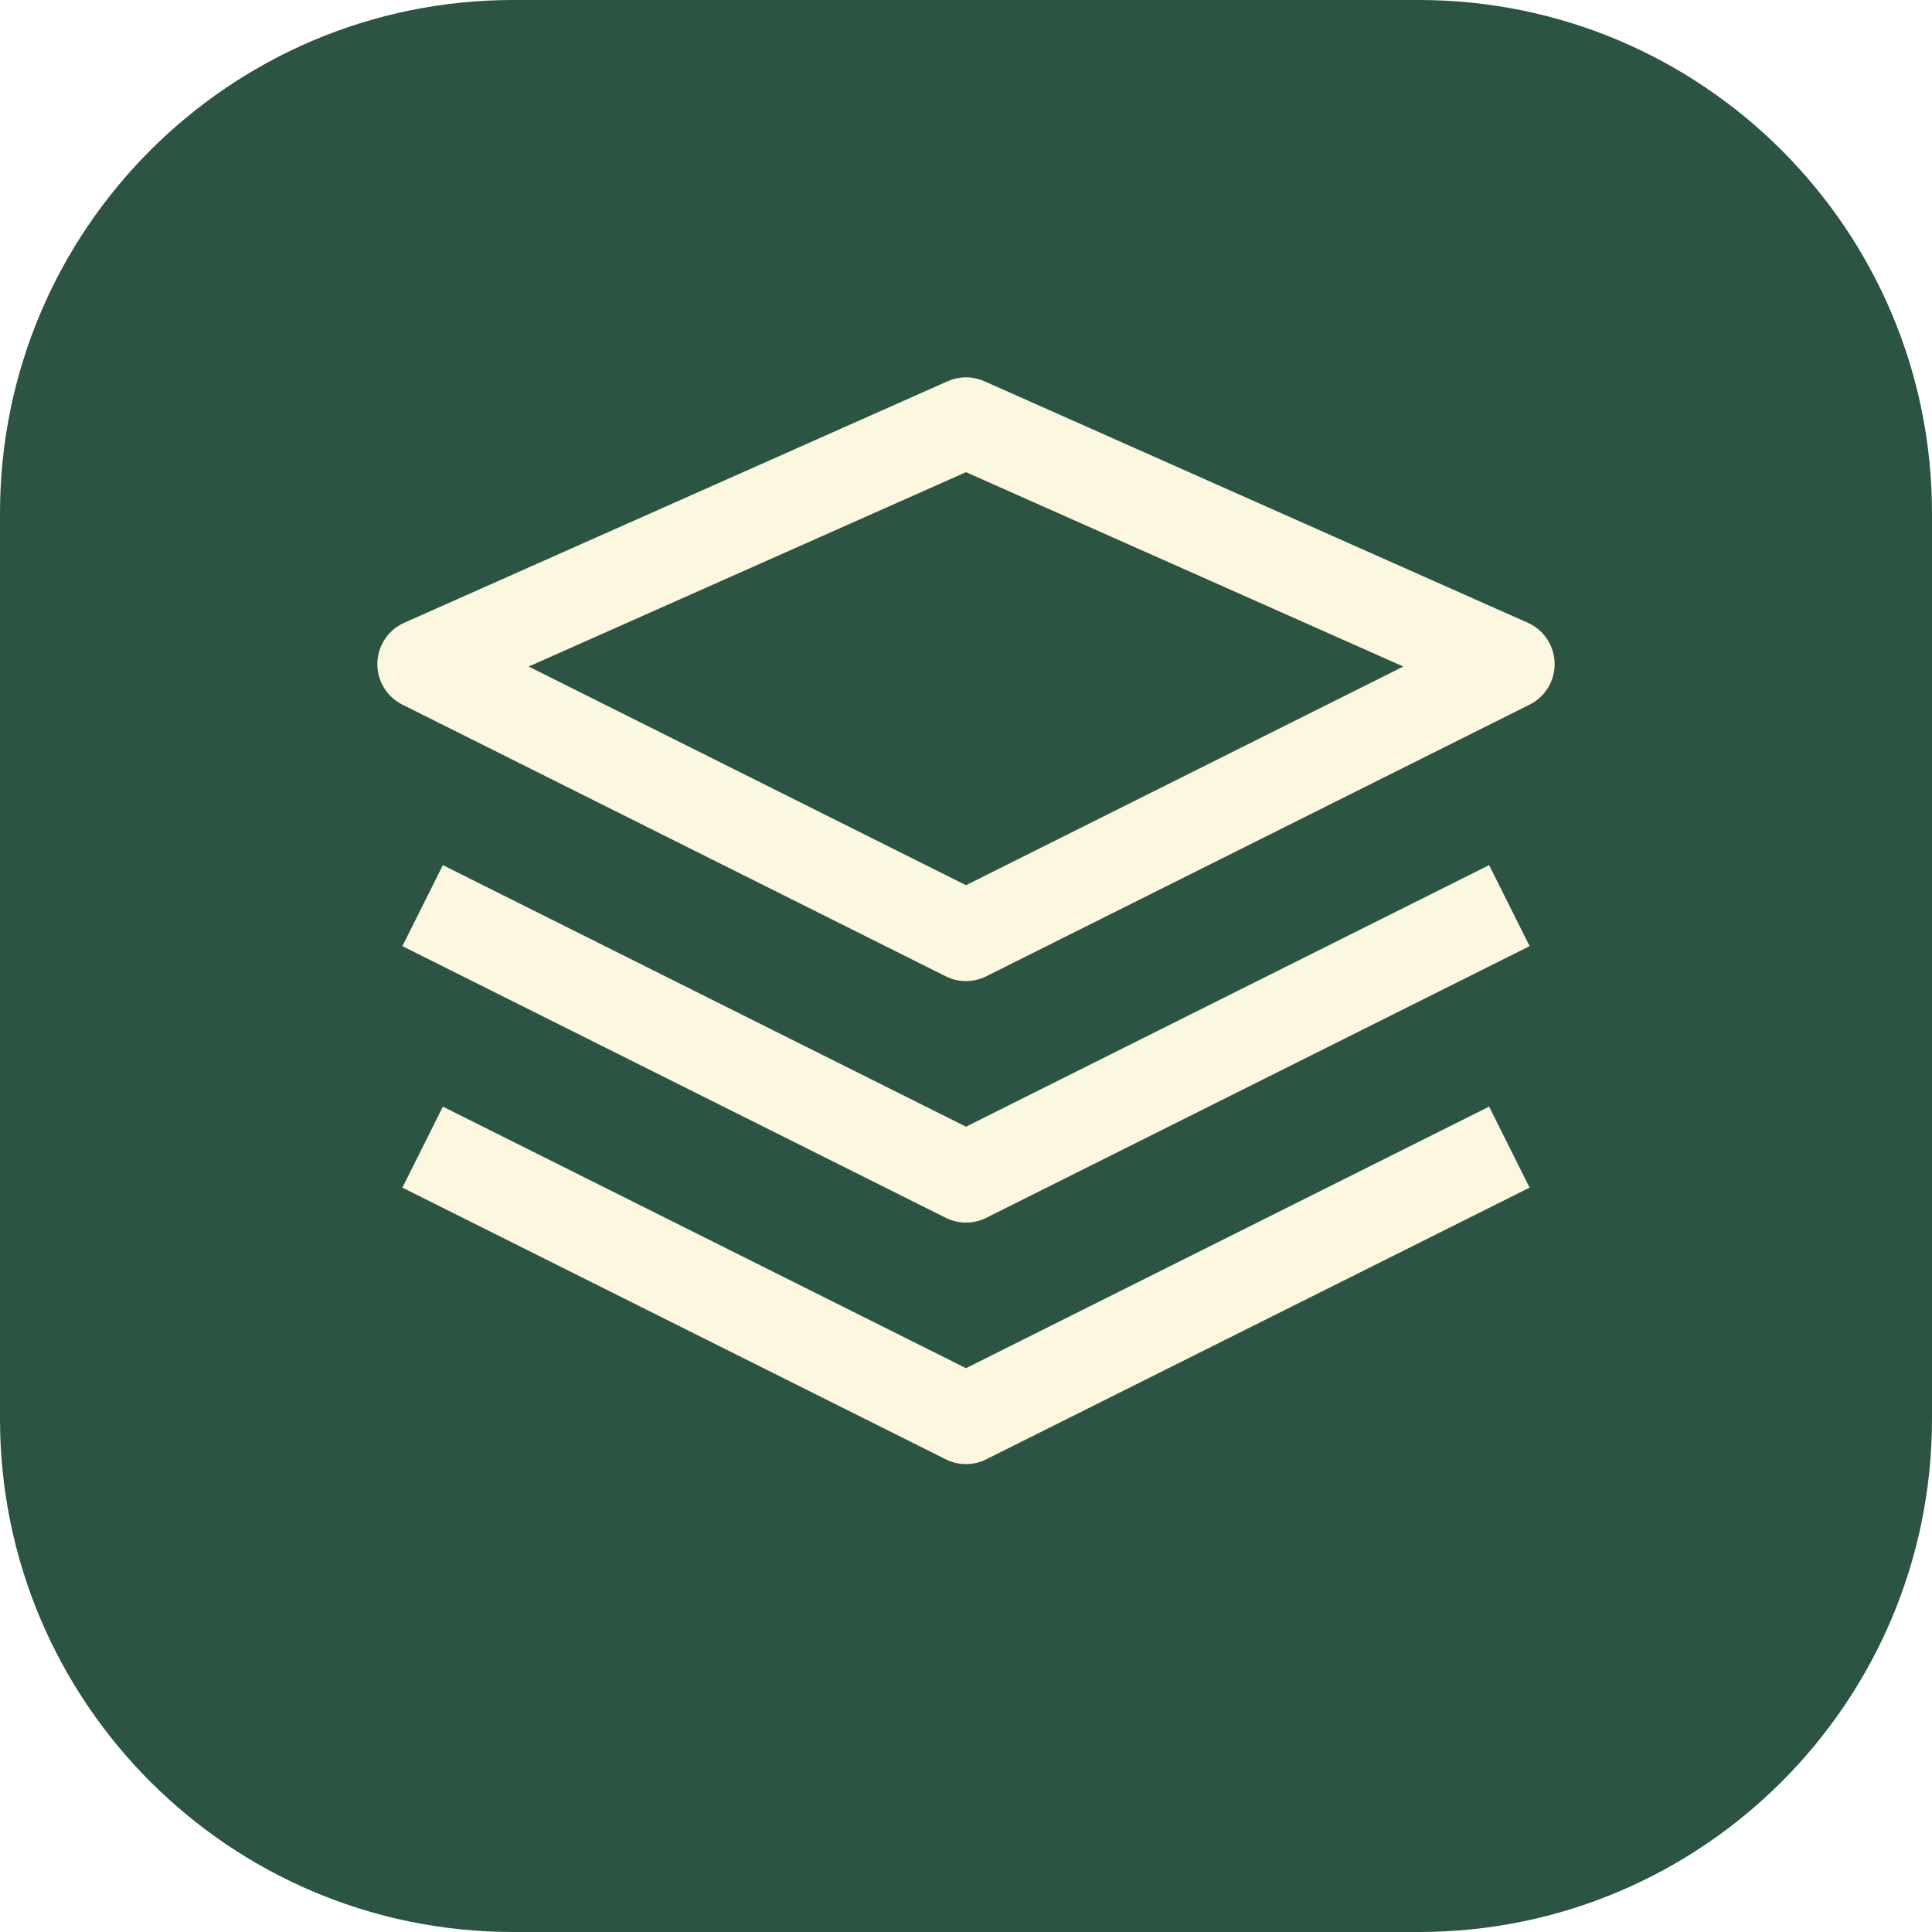
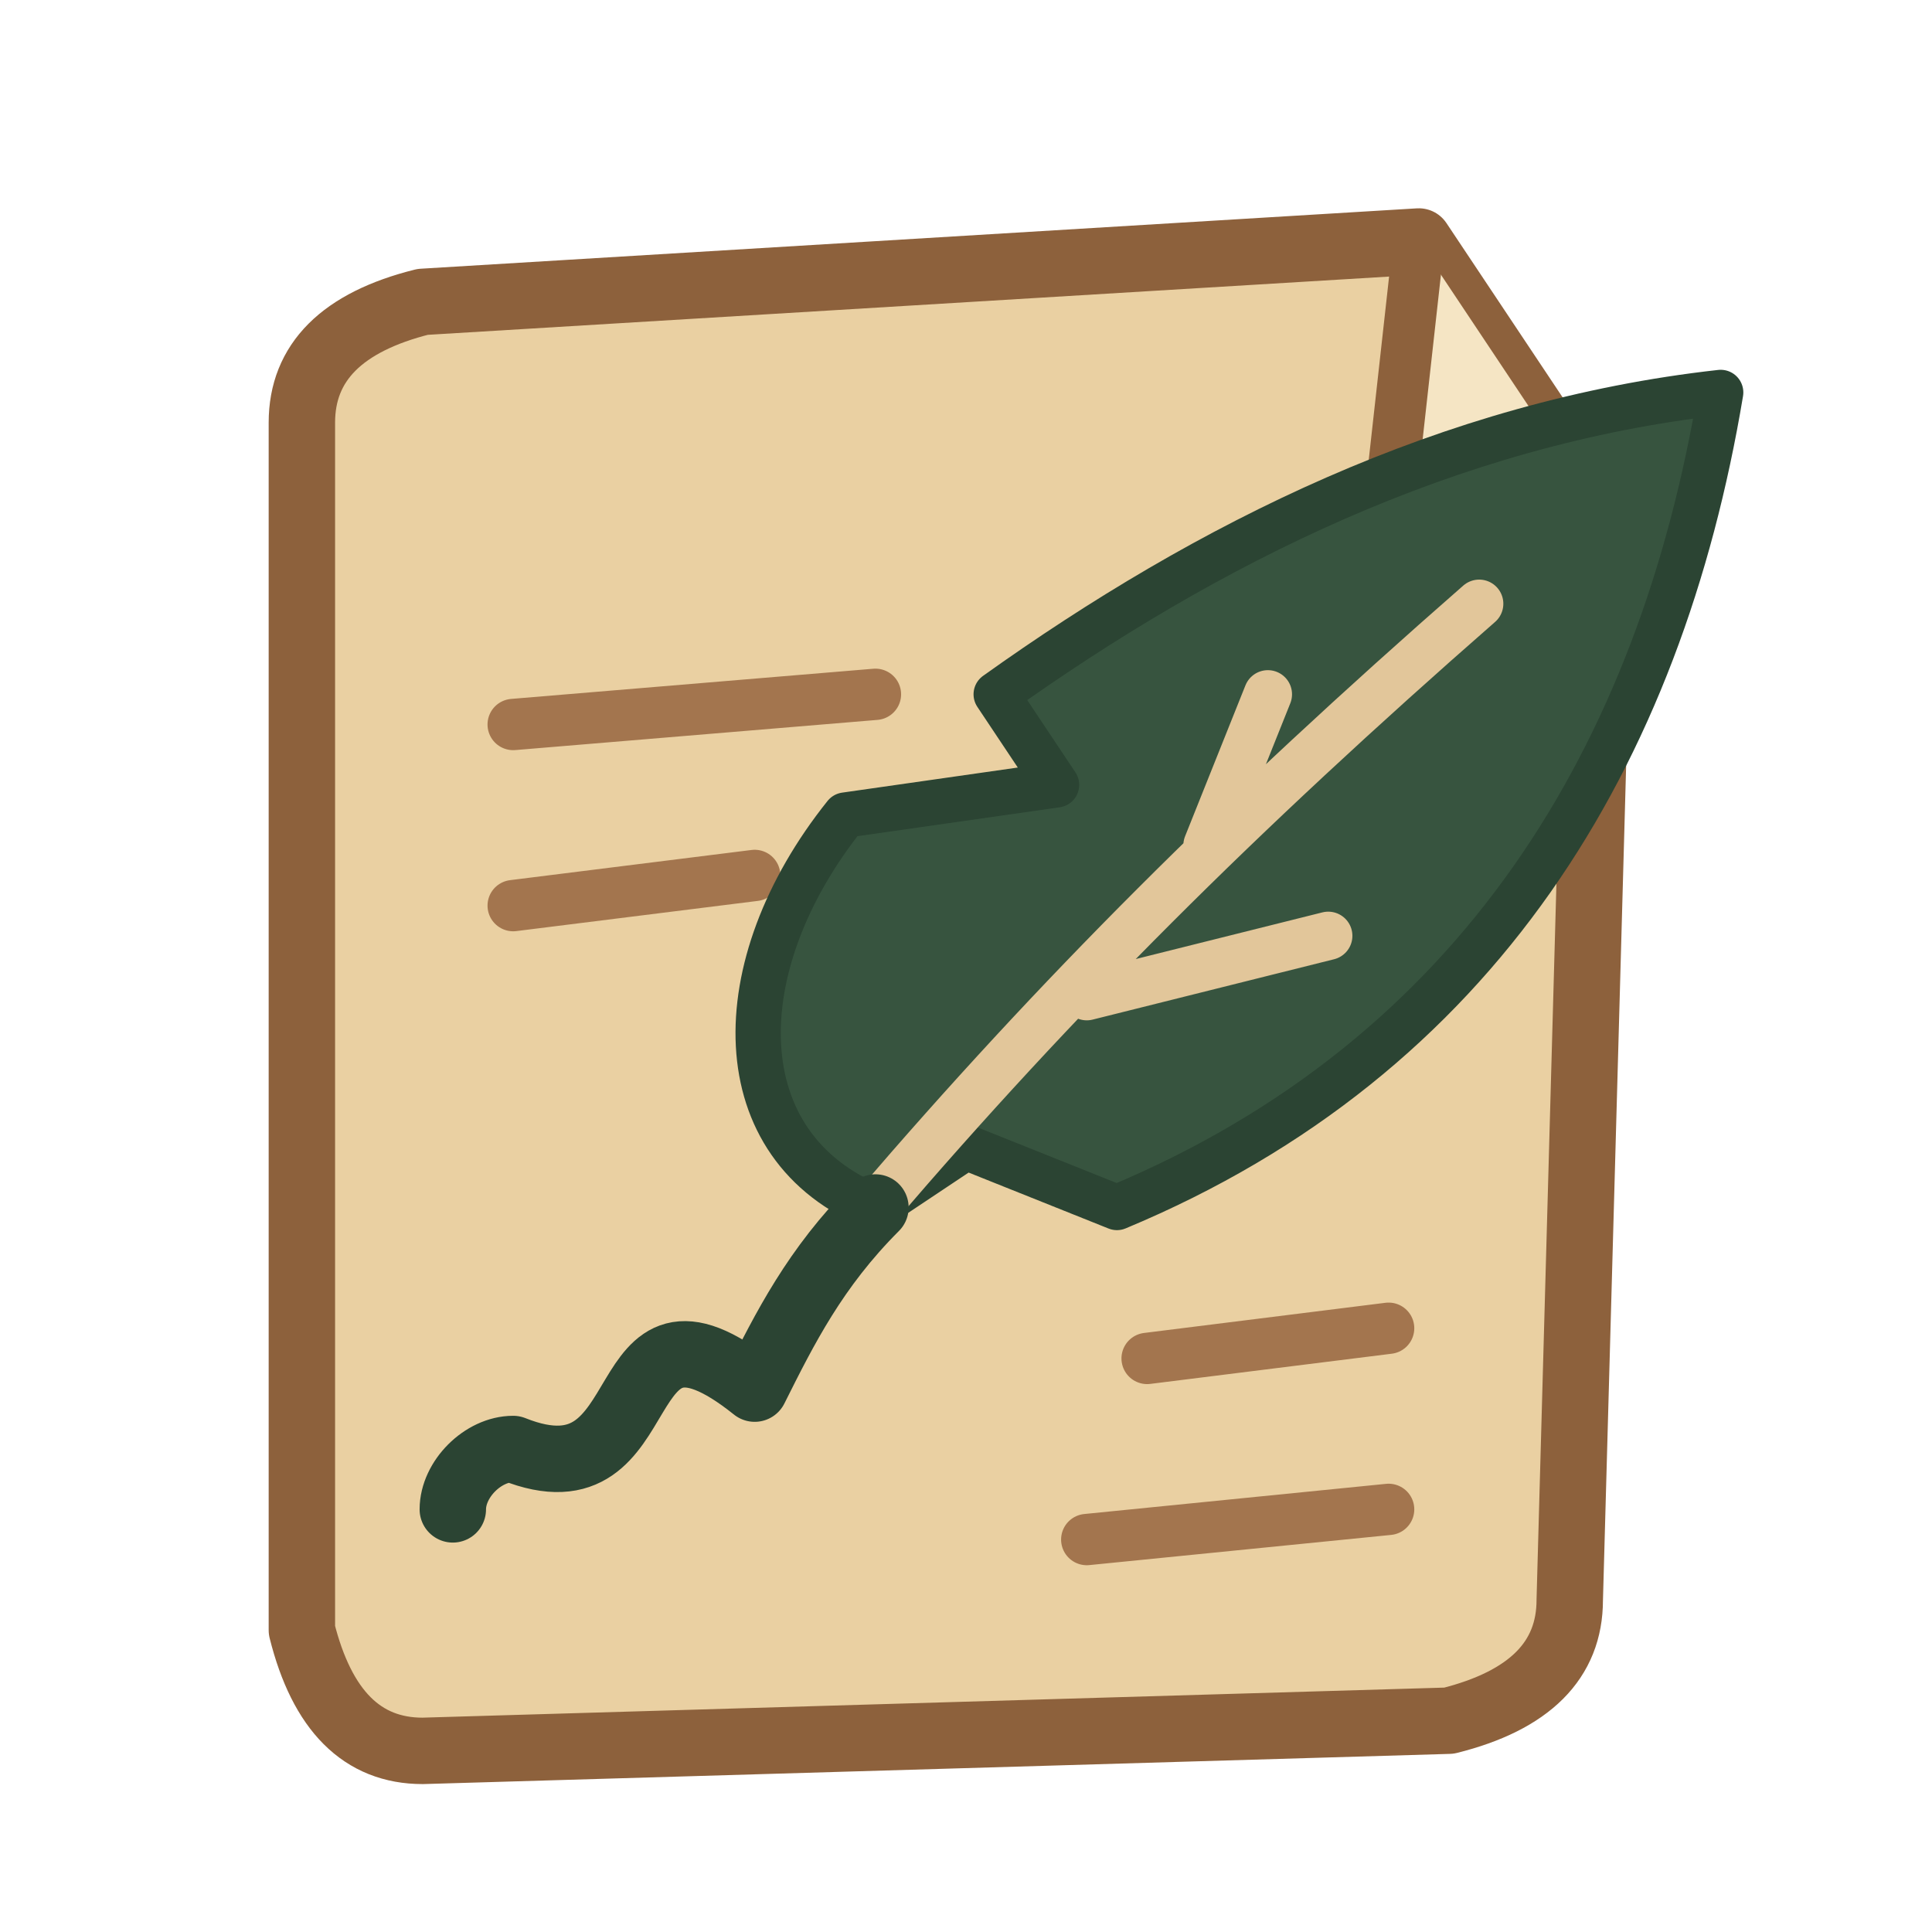
<svg xmlns="http://www.w3.org/2000/svg" width="64" height="64" viewBox="0 0 64 64">
-   <rect width="64" height="64" rx="17" fill="#2c5442" />
-   <g fill="none" stroke="#fcf7df" stroke-linejoin="round" stroke-width="3">
-     <path d="m14 22 18-8 18 8-18 9z" />
-     <path d="m14 30 18 9 18-9M14 38l18 9 18-9" />
-   </g>
+   <path d="M10 14q0-3 4-4l33-2 6 9-1 36q0 3-4 4l-34 1q-3 0-4-4z" fill="#ead0a2" stroke="#8d613c" stroke-width="2.2" stroke-linejoin="round" />
+   <path d="M47 8l-1 9 7 0" fill="#f5e5c4" stroke="#8d613c" stroke-width="1.7" stroke-linecap="round" stroke-linejoin="round" />
+   <path d="m17 24 12-1m-12 7 8-1m13 16 8-1m-10 7 10-1" fill="none" stroke="#a3754e" stroke-width="1.7" stroke-linecap="round" />
+   <path d="M29 40c-5-2-5-8-1-13l7-1-2-3c7-5 15-9 24-10-2 12-8 22-20 27l-5-2z" fill="#37543f" stroke="#2b4433" stroke-width="1.5" stroke-linejoin="round" />
+   <path d="M29 40c6-7 12-13 20-20m-13 13 8-2m-4-3 2-5" fill="none" stroke="#e2c69a" stroke-width="1.6" stroke-linecap="round" />
+   <path d="M29 40c-2 2-3 4-4 6m0 0c-5-4-3 4-8 2-1 0-2 1-2 2" fill="none" stroke="#2b4433" stroke-width="2.2" stroke-linecap="round" stroke-linejoin="round" />
</svg>
